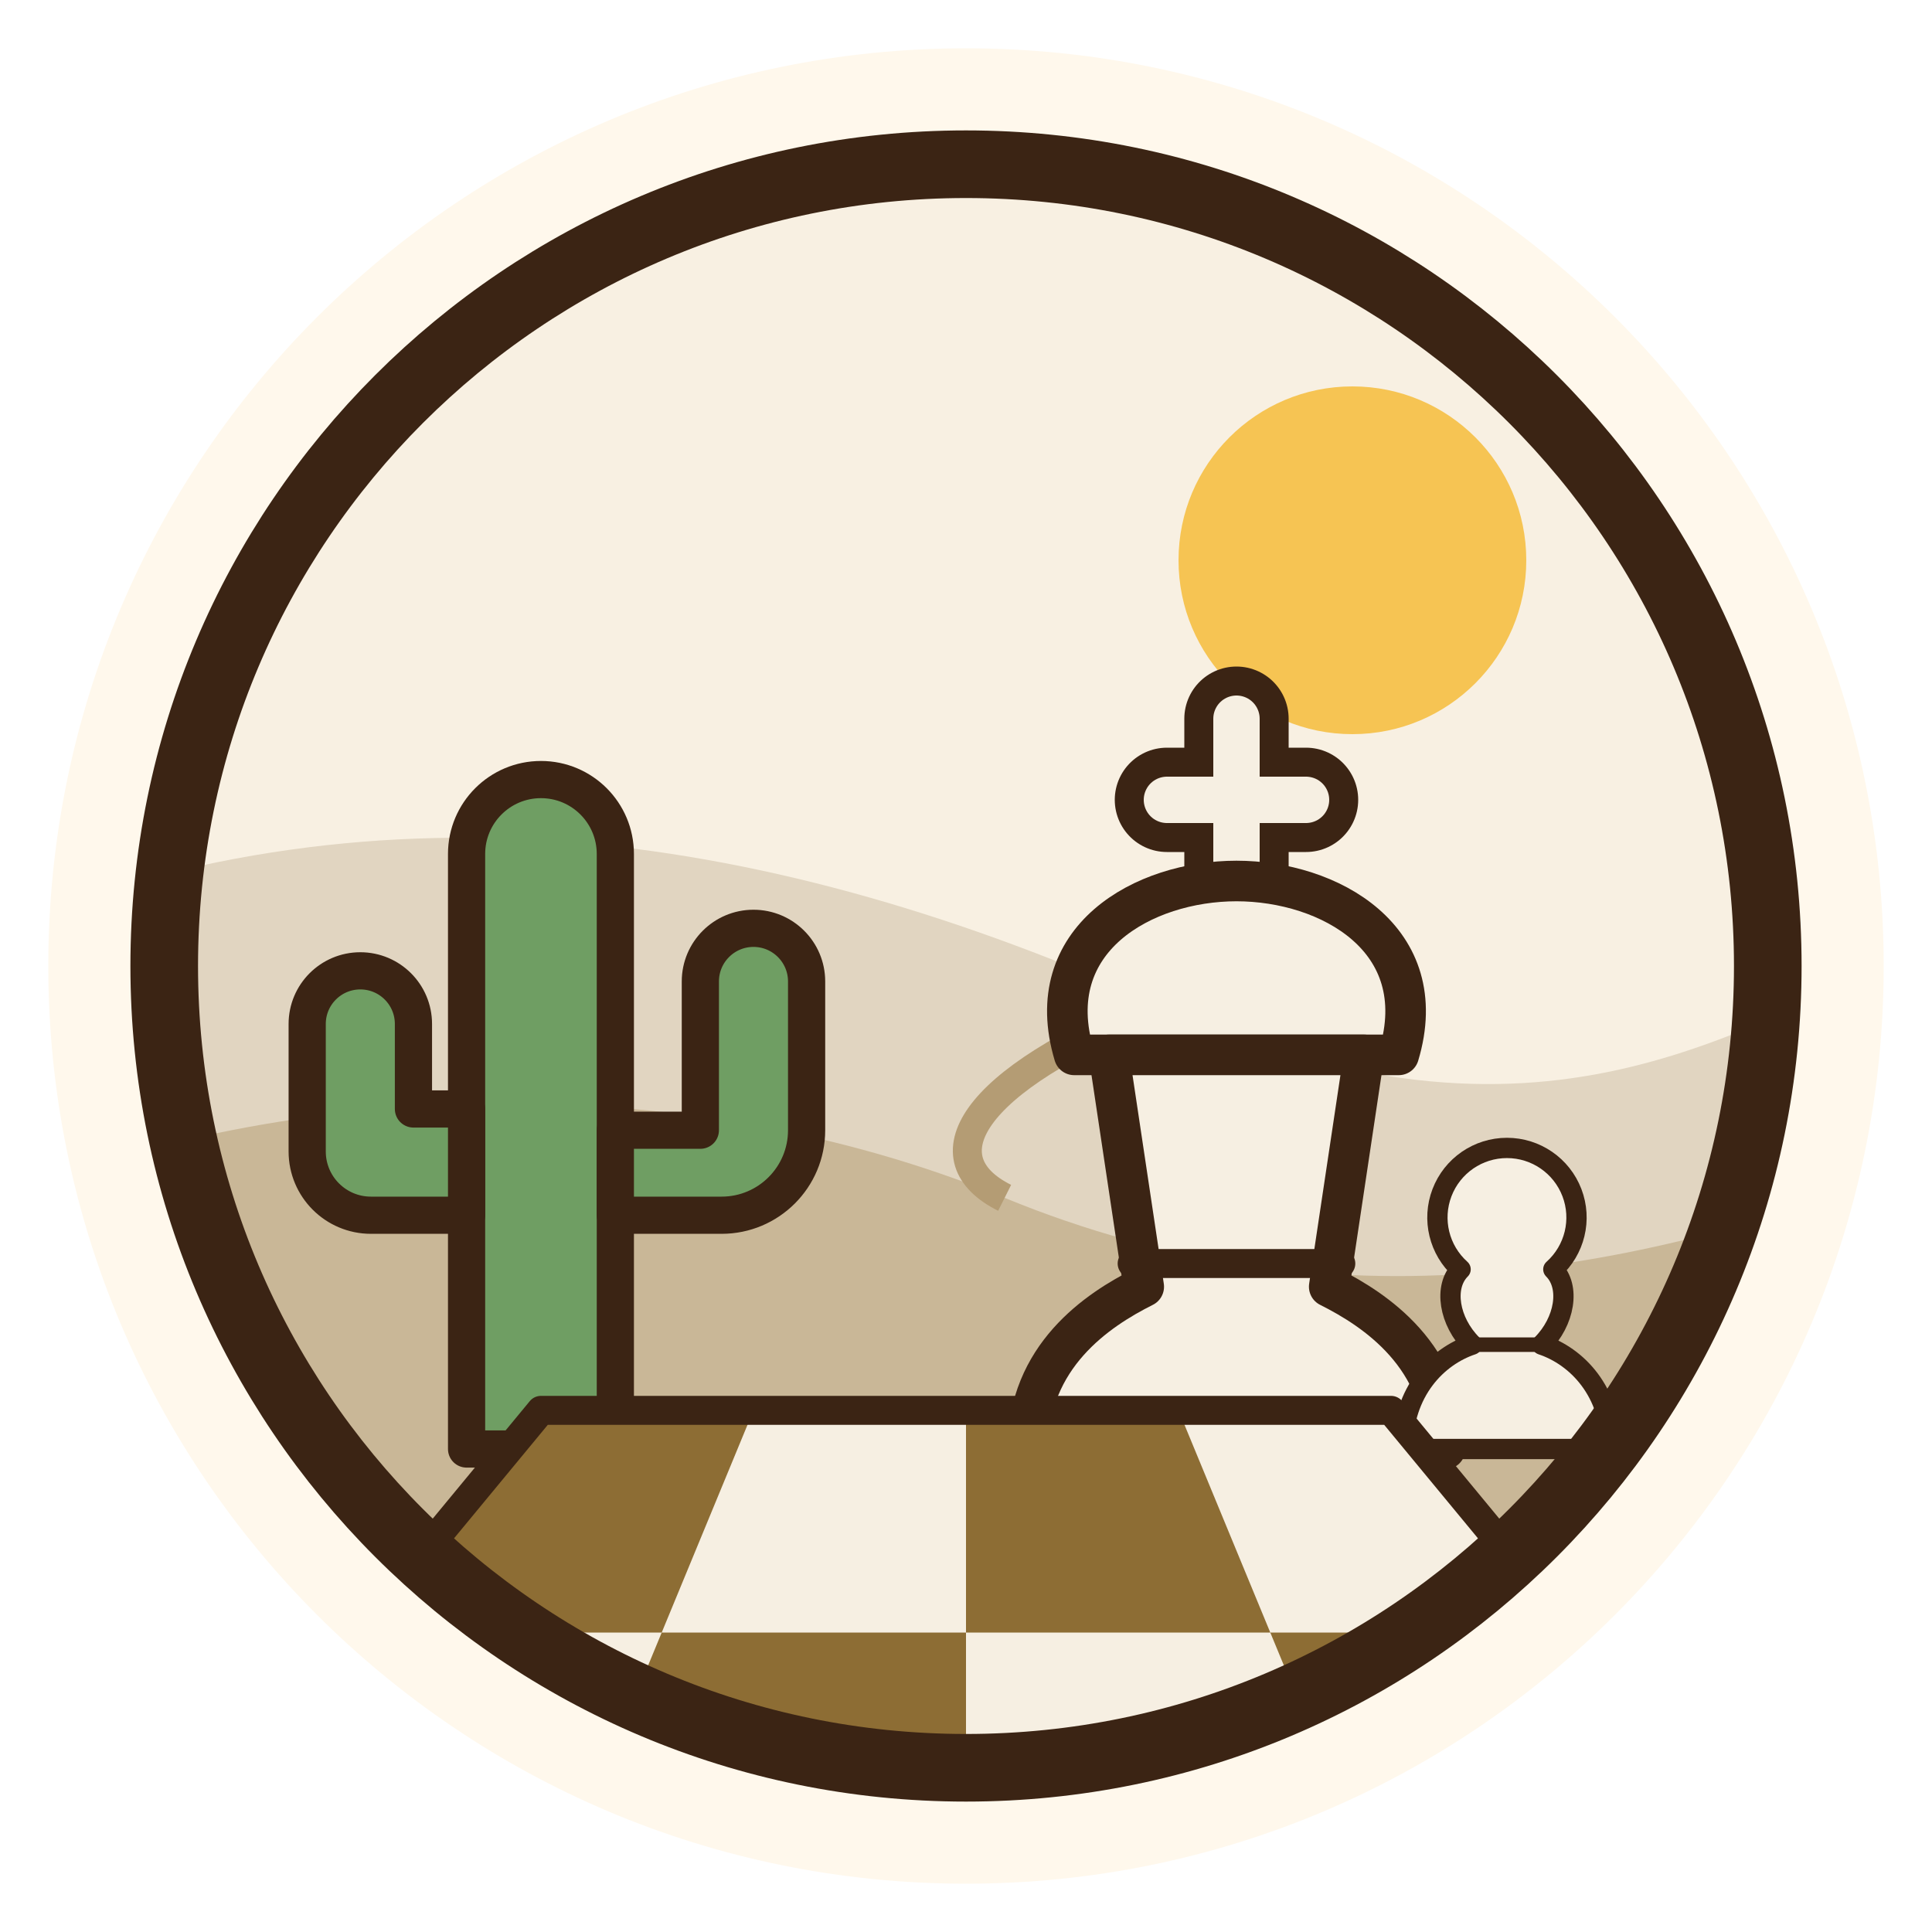
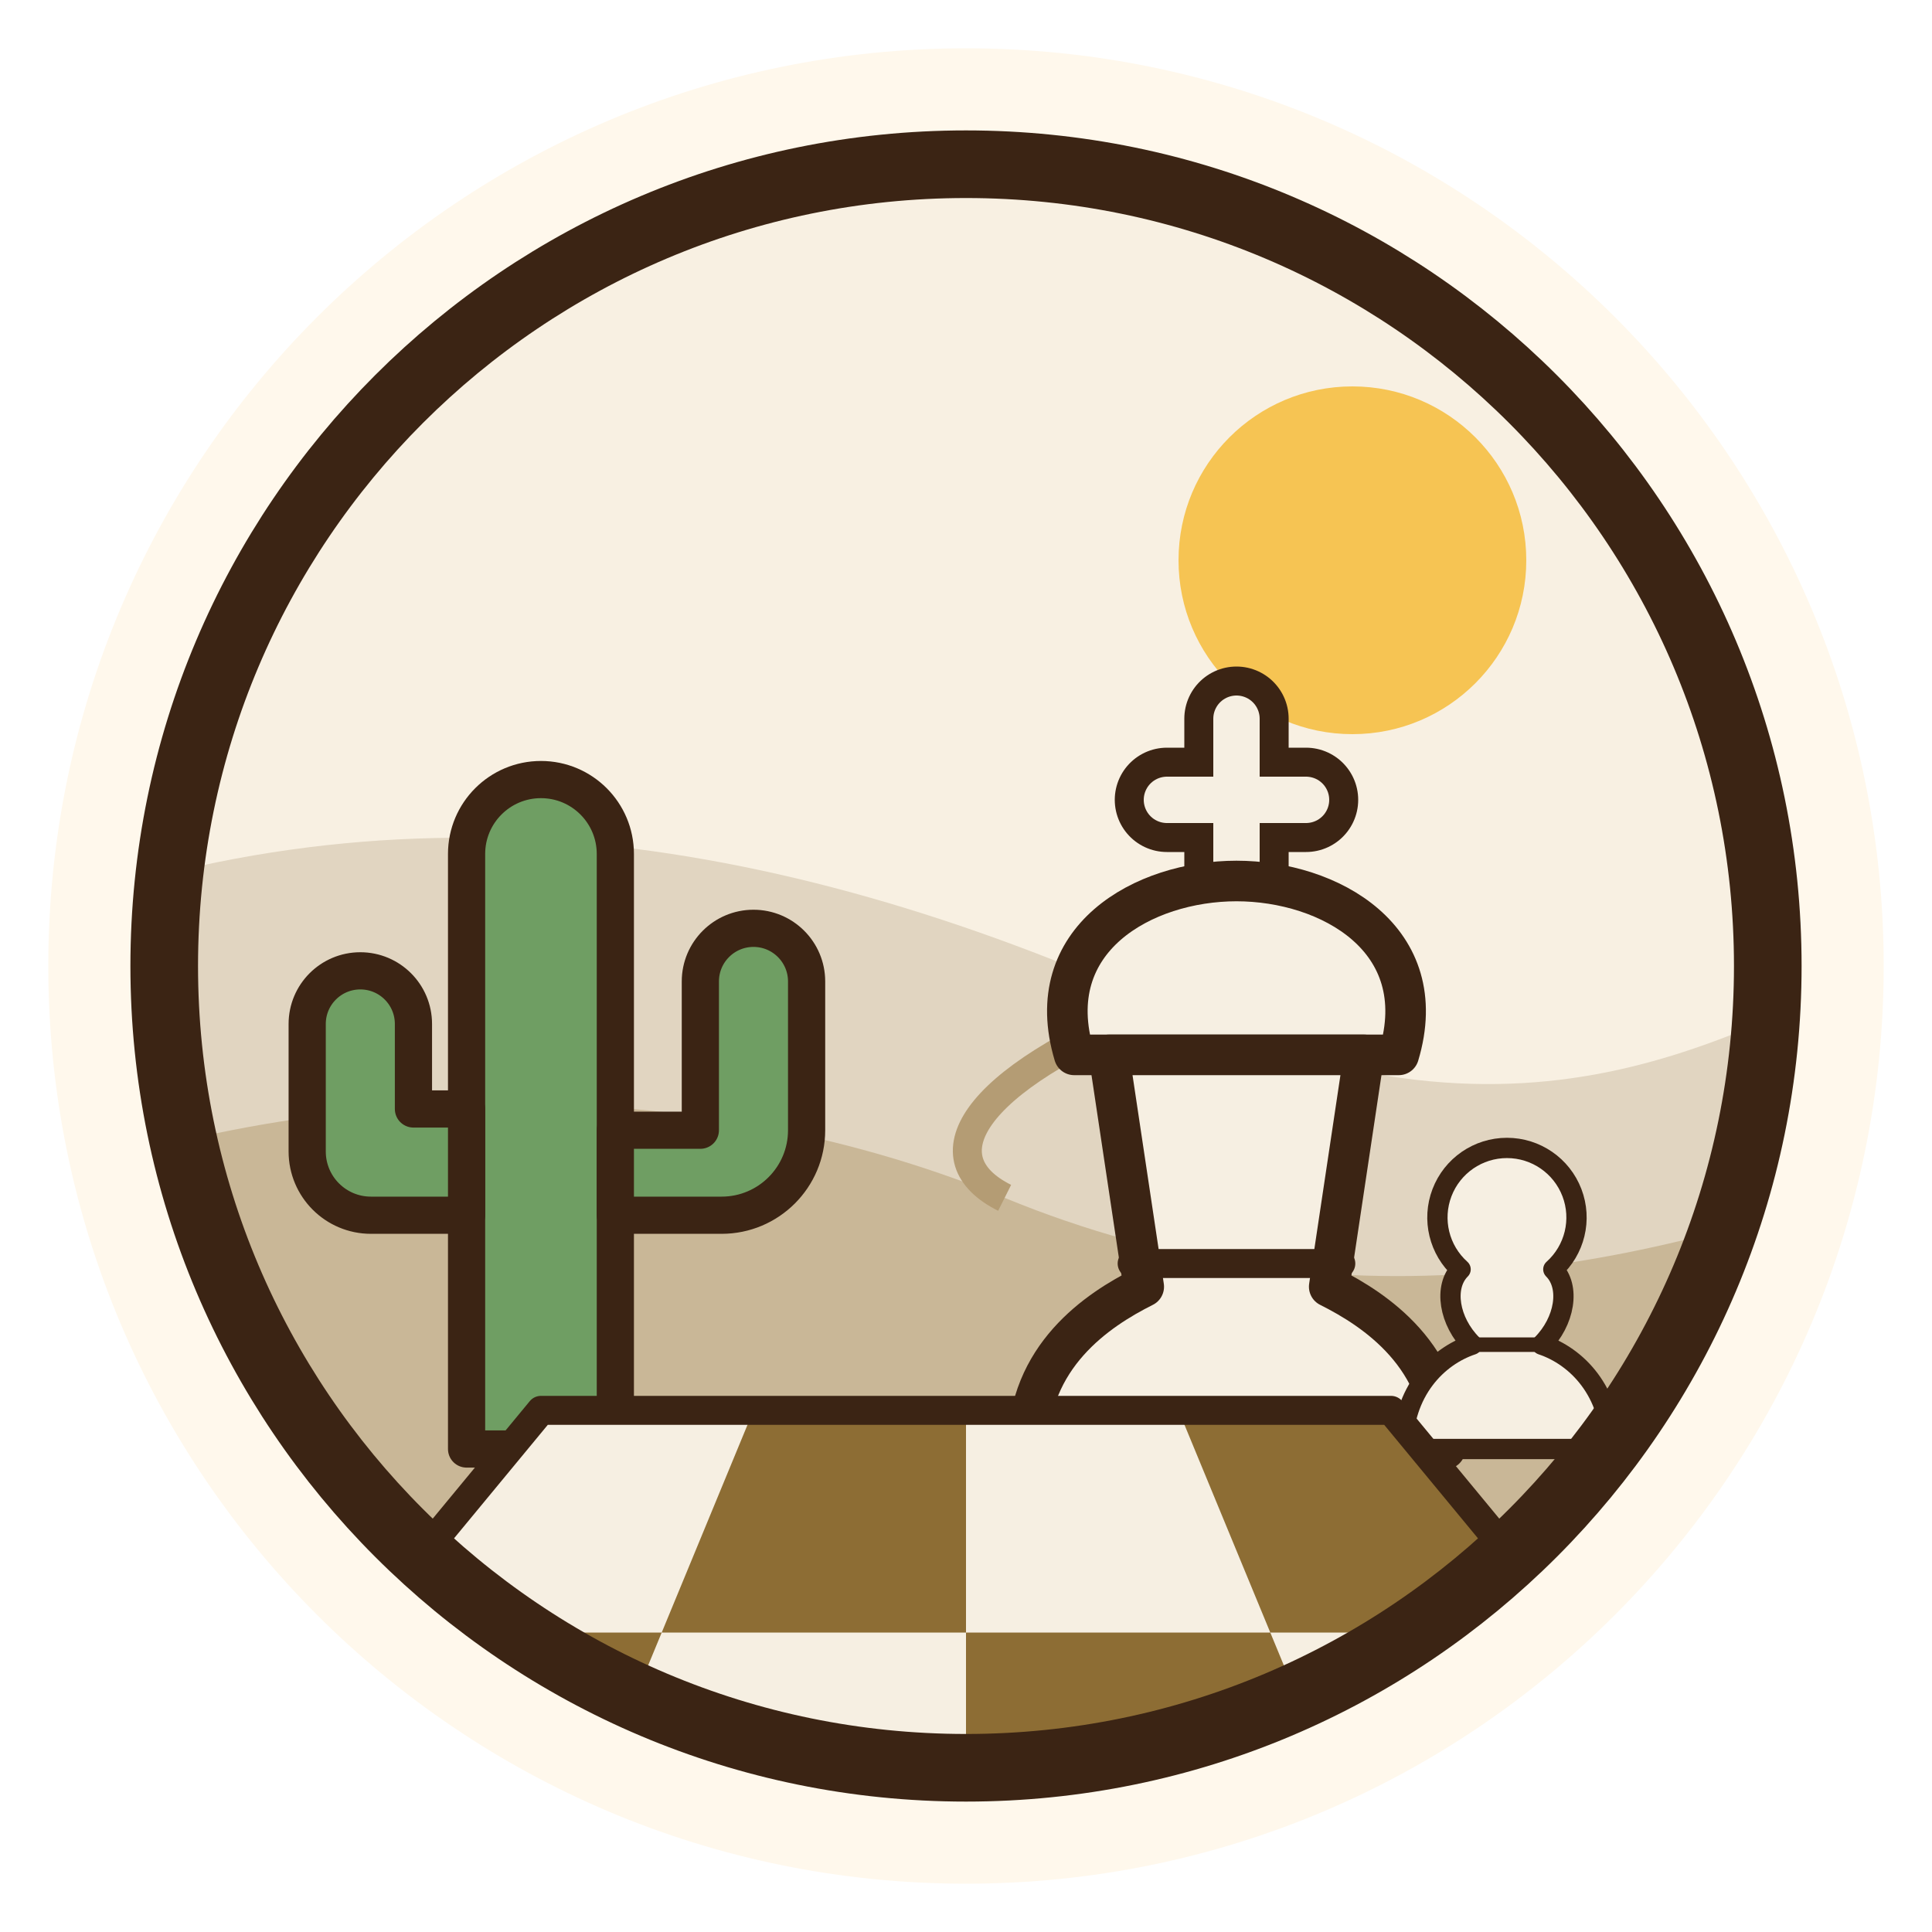
<svg xmlns="http://www.w3.org/2000/svg" viewBox="0 0 200 200" role="img" aria-labelledby="t">
  <defs>
    <clipPath id="c">
      <circle cx="100" cy="100" r="82" />
    </clipPath>
  </defs>
  <circle cx="100" cy="100" r="95" fill="#fff8ec" />
  <g clip-path="url(#c)">
    <rect width="200" height="200" fill="#f8f0e2" />
    <circle cx="140" cy="58" r="18" fill="#f6c453" />
    <path d="M0 96C40 80 80 86 120 104S180 106 200 98V200H0Z" fill="#e1d5c1" />
    <path d="M0 124C30 112 70 110 104 124S170 132 200 120V200H0Z" fill="#c9b797" />
    <path d="M120 104C100 112 96 120 104 124" fill="none" stroke="#b49c74" stroke-width="3" />
    <g stroke="#3b2414" stroke-width="3.5" stroke-linejoin="round" stroke-linecap="round">
      <g transform="translate(56 150) scale(1.1)">
        <path d="M-7 0V-56A7 7 0 0 1 7-56V0Z" fill="#6f9e63" />
        <path d="M-7-22H-16A6 6 0 0 1-22-28V-40A5 5 0 0 1-12-40V-32H-7ZM7-30H15V-44A5 5 0 0 1 25-44V-30A8 8 0 0 1 17-22H7Z" fill="#6f9e63" />
      </g>
      <g transform="translate(128 150) scale(1.2)">
        <path d="M-6-56H6M0-63V-48" fill="none" stroke="#3b2414" stroke-width="9" />
        <path d="M-6-56H6M0-63V-48" fill="none" stroke="#f6efe2" stroke-width="4" />
        <path d="M-14-34C-17-44-8-49 0-49C8-49 17-44 14-34Z" fill="#f6efe2" />
        <path d="M-18 0C-18-8-12-12-8-14L-11-34H11L8-14C12-12 18-8 18 0Z" fill="#f6efe2" />
        <path d="M-9-16H9" fill="none" stroke-width="2.5" />
      </g>
      <g transform="translate(156 150) scale(0.6)">
        <path d="M-18 0C-18-10-12-16-6-18C-10-22-11-28-8-31A12 12 0 1 1 8-31C11-28 10-22 6-18C12-16 18-10 18 0Z" fill="#f6efe2" />
        <path d="M-7-18H7" fill="none" stroke-width="2.5" />
      </g>
    </g>
    <path d="M56.0 146.0L144.0 146.0L182.0 192.0L18.0 192.0Z" fill="#f6efe2" />
-     <path d="M56.0 146.0L78.0 146.0L68.5 169.0L37.0 169.0ZM100.0 146.0L122.0 146.0L131.5 169.0L100.0 169.0ZM68.5 169.0L100.0 169.0L100.0 192.0L59.0 192.0ZM131.5 169.0L163.0 169.0L182.0 192.0L141.0 192.0Z" fill="#8d6d34" />
+     <path d="M78.0 146.0L100.0 146.0L100.0 169.0L68.5 169.0ZM122.0 146.0L144.0 146.0L163.0 169.0L131.5 169.0ZM37.0 169.0L68.5 169.0L59.0 192.0L18.0 192.0ZM100.0 169.0L131.5 169.0L141.0 192.0L100.0 192.0Z" fill="#8d6d34" />
    <path d="M56.0 146.0L144.0 146.0L182.0 192.0L18.0 192.0Z" fill="none" stroke="#3b2414" stroke-width="3" stroke-linejoin="round" />
  </g>
  <circle cx="100" cy="100" r="83" fill="none" stroke="#3b2414" stroke-width="7" />
</svg>
